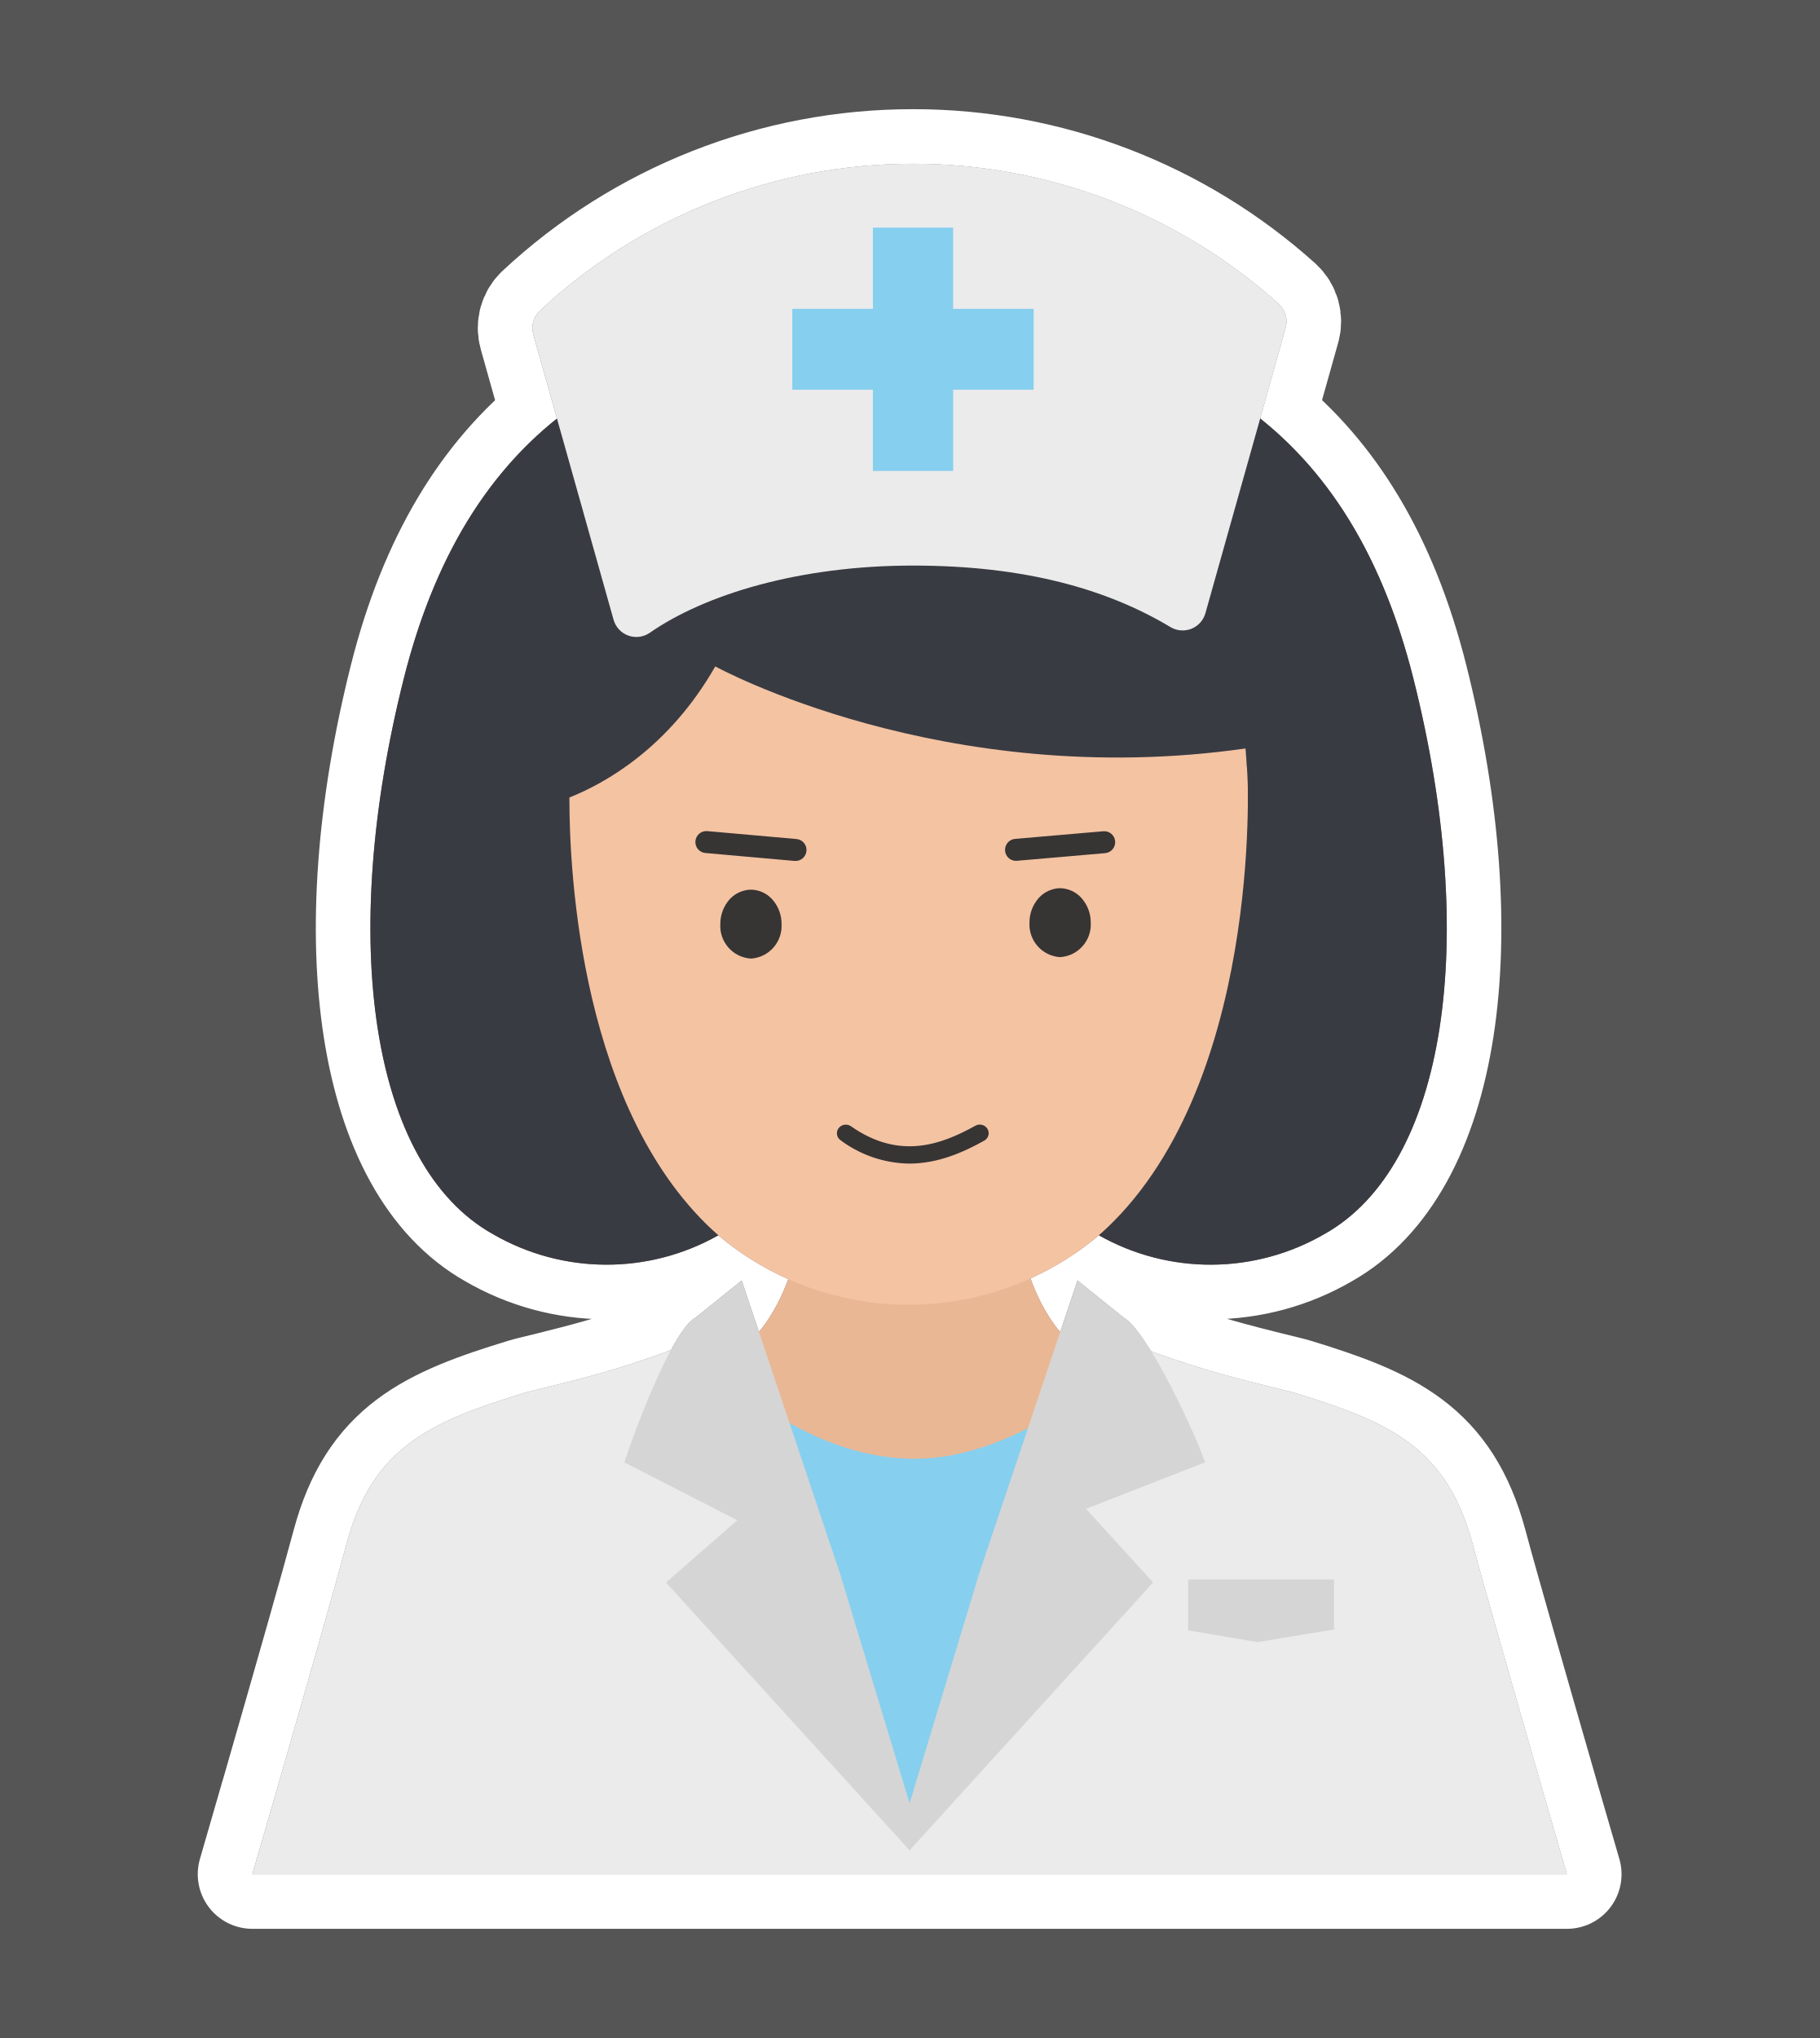
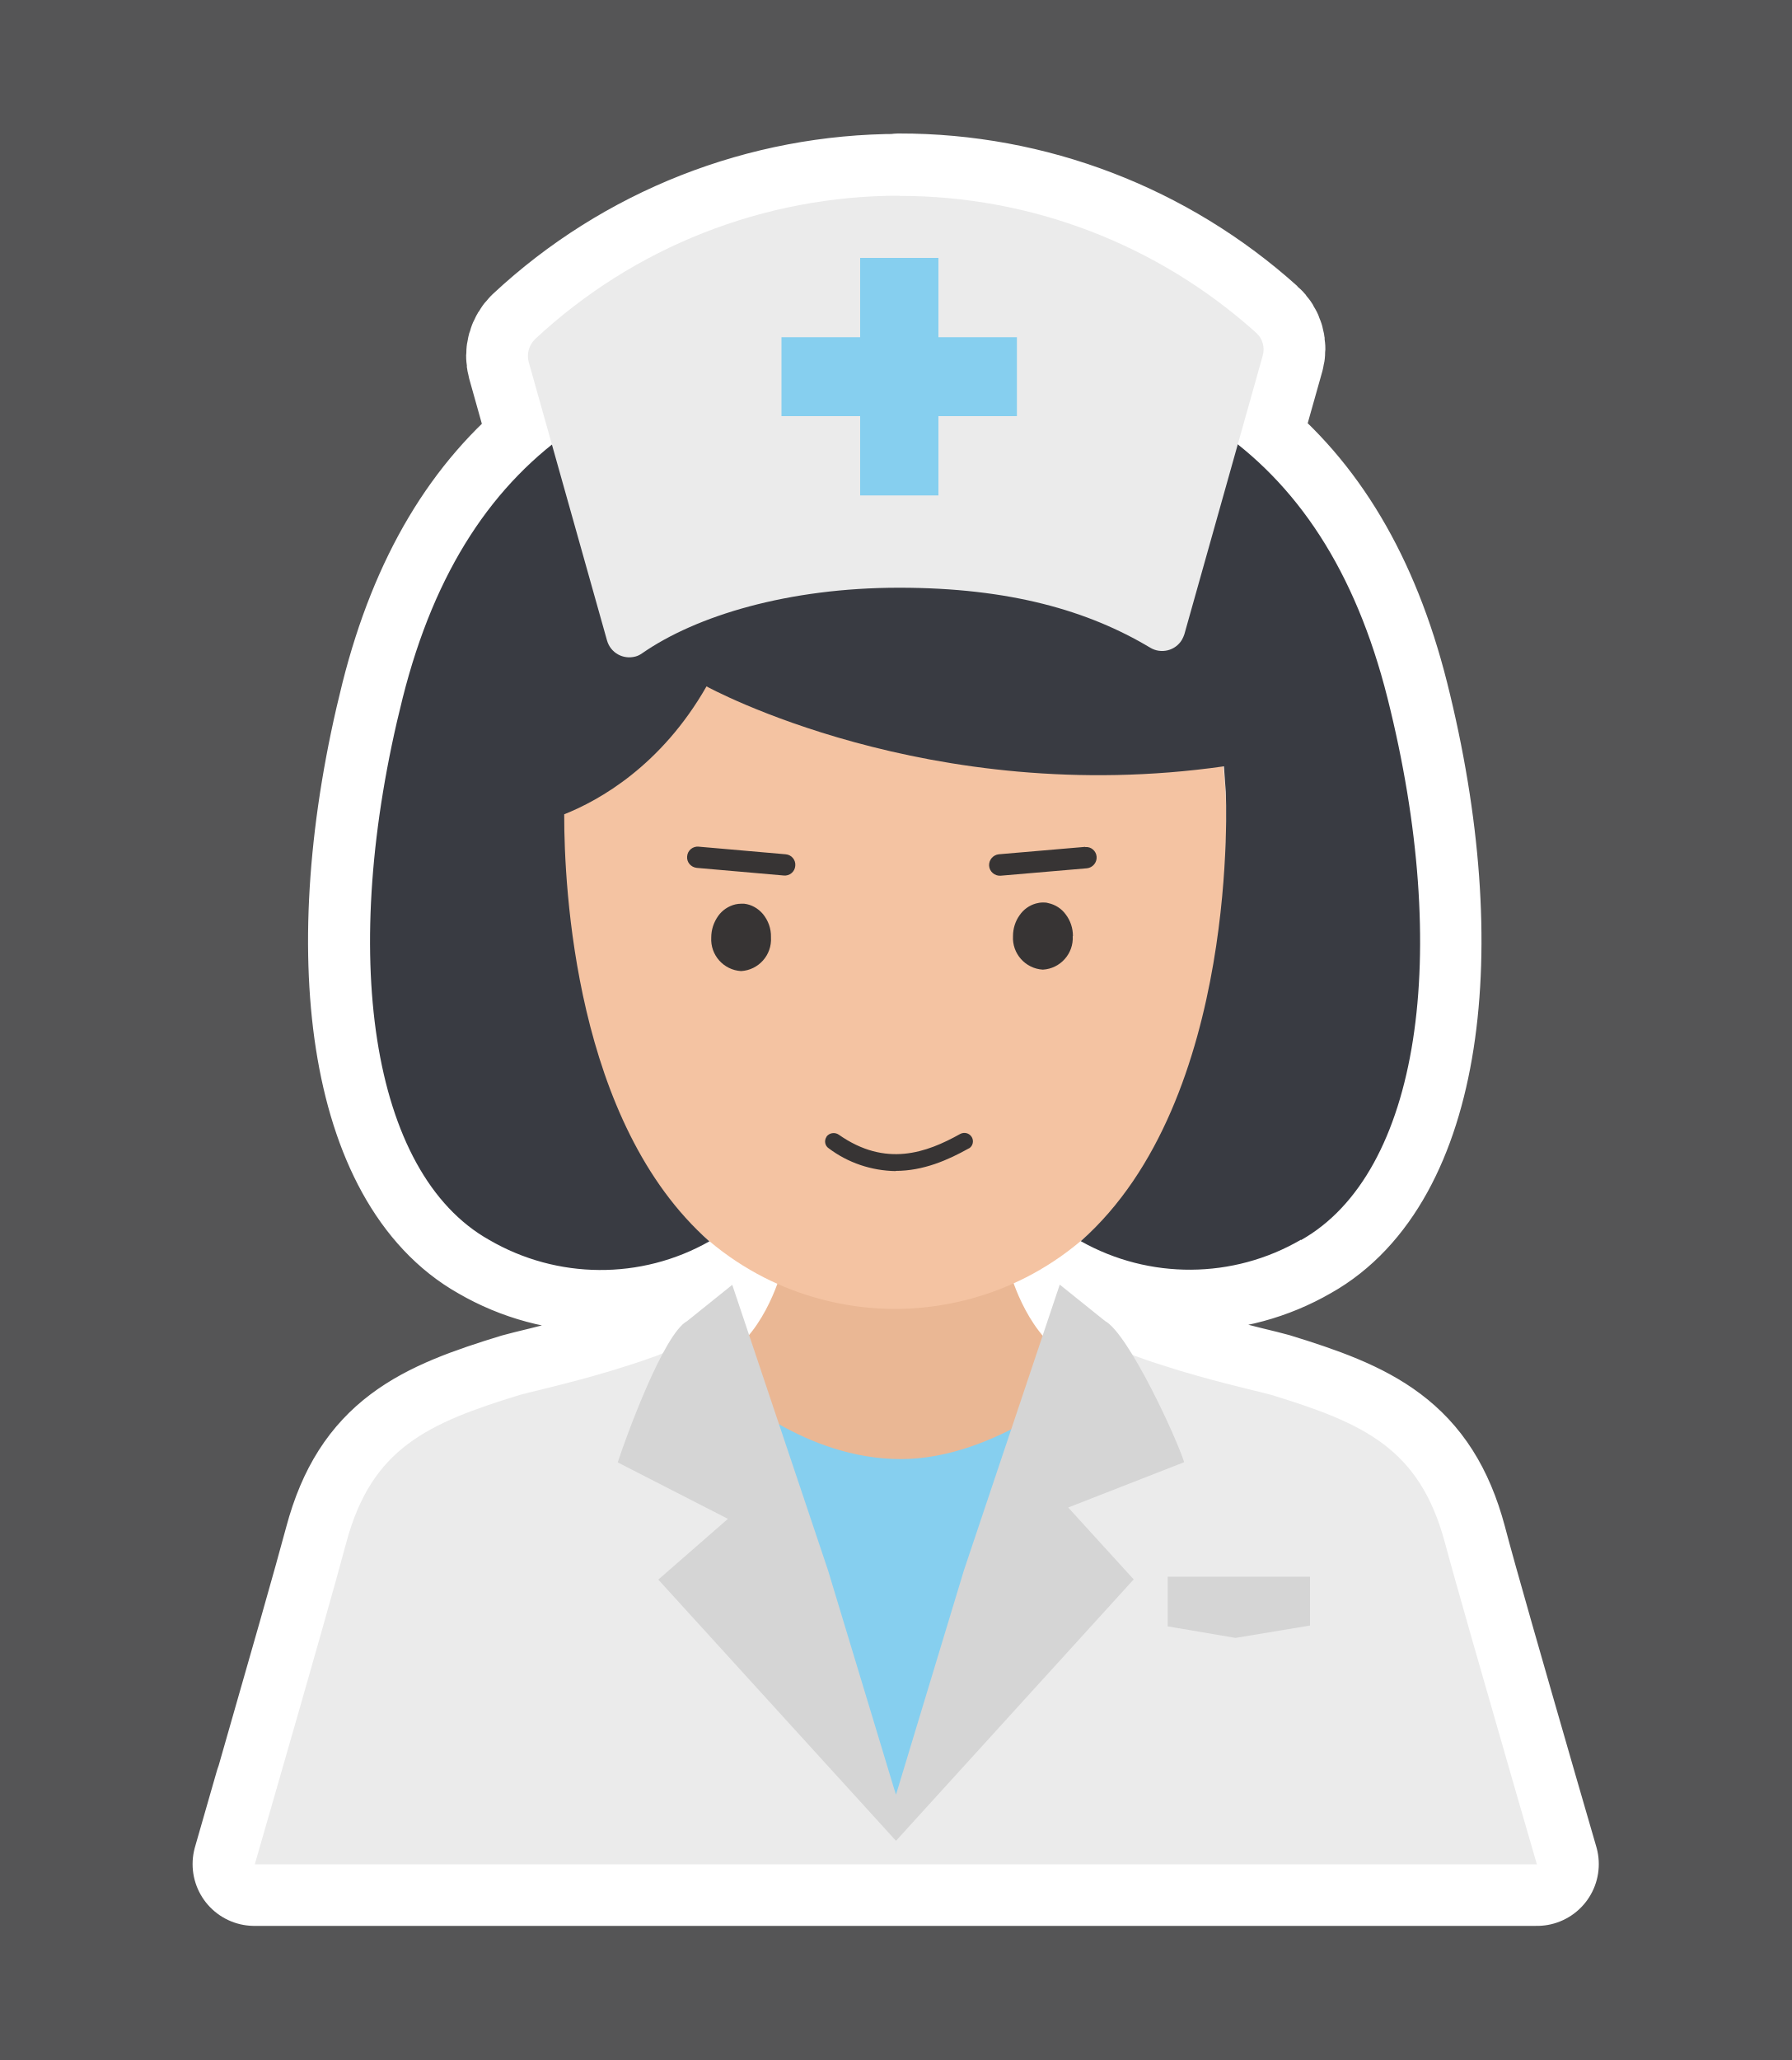
- <svg xmlns="http://www.w3.org/2000/svg" width="100" height="112" viewBox="0 -6 100 112">
-   <g id="Aufstellung">
-     <rect id="Hintergrund" x="-6" y="-6" width="112" height="112" rx="6" ry="6" fill="#555556" />
+ <svg xmlns="http://www.w3.org/2000/svg" width="87" height="100" viewBox="0 0 87 100">
+   <g id="Hintergrund">
+     <rect id="Hintergrund-2" data-name="Hintergrund" width="87" height="100" fill="#555556" />
  </g>
-   <g id="Icon">
-     <path d="M50.184 3a30.039 30.039 0 0 0-20.514 8.078 1.295 1.295 0 0 0-.358 1.3l1.303 4.628c-3.948 3.152-6.783 7.79-8.416 14.267-3.633 14.425-1.822 26.778 4.875 30.541a12.477 12.477 0 0 0 12.408.075 16.175 16.175 0 0 0 3.844 2.408c-.276.756-.787 1.916-1.611 2.898l-.948-2.824-2.537 2.04c-.398.212-.868.892-1.345 1.773-.14.055-.268.113-.414.168a53.532 53.532 0 0 1-3.496 1.123c-2.064.581-3.842.974-4.14 1.07-5.227 1.595-8.37 3.006-9.798 8.33-.582 2.185-2.165 7.736-3.88 13.684a.924.924 0 0 0-.034.156l-.018.012L13.87 97h72.26l-1.219-4.197-.02-.076c-1.716-5.953-3.361-11.68-3.939-13.852-1.427-5.324-4.57-6.735-9.799-8.33-.297-.096-2.077-.489-4.14-1.07a53.487 53.487 0 0 1-3.495-1.123c-.092-.035-.172-.071-.261-.106-.557-.901-1.091-1.62-1.494-1.836l-2.538-2.039-.95 2.832c-.843-1.001-1.36-2.19-1.632-2.947a16.155 16.155 0 0 0 3.758-2.367 12.477 12.477 0 0 0 12.407-.075c6.697-3.763 8.51-16.116 4.876-30.54-1.633-6.48-4.468-11.12-8.418-14.272l1.4-4.979a1.294 1.294 0 0 0-.372-1.314A30.028 30.028 0 0 0 50.184 3Zm18.28 32.133.103 1.44.004.118a22.256 22.256 0 0 0-.139-1.554l.032-.004z" fill="#916f6f" stroke="#fff" stroke-width="6" stroke-linecap="round" stroke-linejoin="round" paint-order="stroke fill markers" />
-     <path d="M86.13 96.999H13.873l1.234-4.274.017-.012a.924.924 0 0 1 .034-.155c1.716-5.948 3.298-11.499 3.88-13.683 1.427-5.325 4.57-6.735 9.799-8.33.297-.096 2.076-.49 4.14-1.072a53.48 53.48 0 0 0 1.959-.594 39.481 39.481 0 0 0 1.536-.527 25.456 25.456 0 0 0 1.197-.486 12.024 12.024 0 0 0 1.118-.566l11.209 27.116L61.205 67.3a12.024 12.024 0 0 0 1.118.566c.384.167.773.326 1.196.485.498.18 1.005.36 1.536.528a53.43 53.43 0 0 0 1.96.594c2.063.582 3.842.975 4.14 1.071 5.227 1.596 8.37 3.006 9.798 8.33.578 2.173 2.223 7.899 3.94 13.851l.02.076z" fill="#ebebeb" />
-     <path d="m60.039 74.6-10.046 1.201L39.947 74.6s-1.725-4.868.523-6.287c2.252-1.419 3.115-4.805 3.115-4.805l6.408.615 6.408-.615s.862 3.386 3.115 4.805c2.247 1.419.523 6.287.523 6.287z" fill="#eab794" />
-     <path d="M68.606 37.924c0 23.15-11.74 27.78-18.664 27.78-6.924 0-18.664-4.63-18.664-27.78 0-11.649 8.356-18.777 18.664-18.777 10.308 0 18.664 7.128 18.664 18.777z" fill="#f4c3a2" />
-     <path d="M49.983 57.947a6.474 6.474 0 0 1-3.78-1.284.464.464 0 0 1-.11-.661.5.5 0 0 1 .683-.107c2.647 1.855 4.94 1.026 6.836-.03a.498.498 0 0 1 .667.174.466.466 0 0 1-.18.647c-1.164.649-2.556 1.26-4.116 1.26z" fill="#373434" />
-     <path d="M72.81 61.812a12.477 12.477 0 0 1-12.407.076c9.033-7.97 8.166-25.316 8.166-25.316l-.103-1.44c-16.64 2.377-29.15-4.508-29.15-4.508-2.554 4.466-6.033 6.413-8.021 7.204 0 4.127.62 17.38 8.187 24.06a12.477 12.477 0 0 1-12.406-.076c-6.698-3.763-8.51-16.115-4.877-30.539C25.82 16.911 35.33 11.558 49.855 11.516h.175c14.53.041 24.035 5.395 27.656 19.757 3.633 14.424 1.821 26.776-4.876 30.54z" fill="#393b42" fill-rule="evenodd" />
-     <path d="M40.686 70.285s4.168 3.883 9.59 3.883c5.42 0 10.378-4.438 10.378-4.438L49.993 94.414 41.98 82.026z" fill="#86cfef" />
-     <path d="m63.383 80.966-13.386 14.72-13.39-14.72 3.918-3.419-6.208-3.182c.46-1.427 2.59-7.249 3.914-7.957l2.537-2.038 5.399 16.086 3.696 12.202.134.443 3.83-12.645 5.4-16.086 2.537 2.038c1.318.708 4.01 6.53 4.47 7.957l-6.539 2.554z" fill="#d5d5d5" />
-     <path d="M50.185 2.999a30.039 30.039 0 0 0-20.515 8.079 1.295 1.295 0 0 0-.356 1.3l4.411 15.678a1.299 1.299 0 0 0 1.988.721c3.041-2.114 8.231-3.696 14.472-3.696 6.157 0 10.678 1.3 14.15 3.38a1.3 1.3 0 0 0 1.922-.762l4.411-15.676a1.295 1.295 0 0 0-.373-1.315 30.028 30.028 0 0 0-20.11-7.71z" fill="#ebebeb" />
-     <path d="M56.816 10.973v4.444h-4.425v4.464H47.98v-4.464h-4.43v-4.444h4.43V6.51h4.41v4.463z" fill="#86cfef" />
-     <path d="M59.954 44.708A1.797 1.797 0 0 1 58.27 46.6a1.797 1.797 0 0 1-1.683-1.892 2.007 2.007 0 0 1 .367-1.177 1.632 1.632 0 0 1 .922-.661 1.308 1.308 0 0 1 .394-.057 1.238 1.238 0 0 1 .296.033 1.61 1.61 0 0 1 .986.639 2.01 2.01 0 0 1 .402 1.223zm-16.995.08a1.797 1.797 0 0 1-1.683 1.892 1.797 1.797 0 0 1-1.683-1.892 2.035 2.035 0 0 1 .39-1.213 1.629 1.629 0 0 1 .978-.646 1.232 1.232 0 0 1 .315-.036 1.45 1.45 0 0 1 .173.01 1.618 1.618 0 0 1 1.053.585 2.013 2.013 0 0 1 .457 1.3z" fill="#373434" />
-     <path data-name="path120815-2-7-4-1" d="m38.878 39.675 4.9.434a.604.604 0 0 1 .55.654.604.604 0 0 1-.656.55l-4.9-.435a.604.604 0 0 1-.548-.654.603.603 0 0 1 .654-.549zm21.772.007-4.859.42a.604.604 0 0 0-.546.652.6.6 0 0 0 .647.552l4.857-.421a.604.604 0 0 0 .546-.652.598.598 0 0 0-.645-.55z" fill="#373434" fill-rule="evenodd" />
-     <path d="M73.328 80.8v2.75l-4.206.694-3.814-.647v-2.796z" fill="#d5d5d5" />
+   <g id="doctor">
+     <path d="M43.66,9.5c-6.56,0-12.88,2.48-17.68,6.96-.3.29-.42.72-.31,1.12l1.12,3.99c-3.4,2.72-5.84,6.71-7.25,12.29-3.13,12.43-1.57,23.07,4.2,26.32,3.3,1.92,7.37,1.94,10.69.06,1,.84,2.12,1.54,3.31,2.07-.24.65-.68,1.65-1.39,2.5l-.82-2.43-2.19,1.76c-.34.18-.75.77-1.16,1.53-.12.05-.23.1-.36.14-.99.36-2,.68-3.01.97-1.78.5-3.31.84-3.57.92-4.5,1.37-7.21,2.59-8.44,7.18-.5,1.88-1.87,6.67-3.34,11.79-.01.04-.02.09-.03.13h-.02s-1.06,3.69-1.06,3.69h62.27l-1.05-3.62-.02-.07c-1.48-5.13-2.9-10.06-3.39-11.94-1.23-4.59-3.94-5.8-8.44-7.18-.26-.08-1.79-.42-3.57-.92-1.01-.29-2.02-.61-3.01-.97-.08-.03-.15-.06-.22-.09-.48-.78-.94-1.4-1.29-1.58l-2.19-1.76-.82,2.44c-.73-.86-1.17-1.89-1.41-2.54,1.17-.53,2.26-1.21,3.24-2.04,3.32,1.88,7.39,1.85,10.69-.06,5.77-3.24,7.33-13.89,4.2-26.32-1.41-5.58-3.85-9.58-7.25-12.3l1.21-4.29c.12-.41,0-.85-.32-1.13-4.76-4.28-10.93-6.65-17.33-6.64ZM59.41,37.19l.09,1.24v.1c-.02-.45-.06-.89-.12-1.34,0,0,.03,0,.03,0Z" fill="#916f6f" stroke="#fff" stroke-linecap="round" stroke-linejoin="round" stroke-width="6" />
+     <path d="M74.63,90.5H12.37l1.06-3.68h.01c0-.06.02-.1.03-.14,1.48-5.13,2.84-9.91,3.34-11.79,1.23-4.59,3.94-5.8,8.44-7.18.26-.08,1.79-.42,3.57-.92.57-.16,1.13-.33,1.69-.51.44-.14.89-.29,1.32-.45.35-.13.69-.27,1.03-.42.33-.15.65-.31.96-.49l9.66,23.37,9.66-23.37c.31.18.63.34.96.49.33.14.67.28,1.03.42.43.16.87.31,1.32.45.56.18,1.12.35,1.69.51,1.78.5,3.31.84,3.57.92,4.5,1.38,7.21,2.59,8.44,7.18.5,1.87,1.92,6.81,3.4,11.94l.02.07,1.05,3.62Z" fill="#ebebeb" />
+     <path d="M52.15,71.2l-8.66,1.03-8.66-1.03s-1.49-4.19.45-5.42c1.94-1.22,2.68-4.14,2.68-4.14l5.52.53,5.52-.53s.74,2.92,2.68,4.14c1.94,1.22.45,5.42.45,5.42Z" fill="#eab794" />
+     <path d="M59.53,39.6c0,19.95-10.12,23.94-16.08,23.94s-16.08-3.99-16.08-23.94c0-10.04,7.2-16.18,16.08-16.18s16.08,6.14,16.08,16.18Z" fill="#f4c3a2" />
+     <path d="M43.49,56.85c-1.18-.02-2.32-.4-3.26-1.11-.18-.12-.23-.37-.1-.56,0,0,0,0,0-.01.14-.18.4-.22.59-.09,2.28,1.6,4.26.88,5.89-.03.2-.11.45-.05.57.15.11.19.05.44-.14.55,0,0,0,0-.01,0-1,.56-2.2,1.09-3.55,1.09h0Z" fill="#373434" />
+     <path d="M63.16,60.18c-3.3,1.92-7.37,1.94-10.69.07,7.78-6.87,7.04-21.81,7.04-21.81l-.09-1.24c-14.34,2.05-25.12-3.88-25.12-3.88-2.2,3.85-5.2,5.53-6.91,6.21,0,3.56.53,14.98,7.05,20.73-3.32,1.88-7.39,1.85-10.69-.07-5.77-3.24-7.33-13.89-4.2-26.31,3.12-12.38,11.31-16.99,23.83-17.02h.15c12.52.04,20.71,4.65,23.83,17.02,3.13,12.43,1.57,23.07-4.2,26.32h0Z" fill="#393b42" fill-rule="evenodd" />
+     <path d="M35.47,67.48s3.59,3.35,8.26,3.35,8.94-3.82,8.94-3.82l-9.19,21.27-6.9-10.67-1.12-10.12Z" fill="#86cfef" />
+     <path d="M55.03,76.68l-11.53,12.68-11.54-12.68,3.38-2.95-5.35-2.74c.4-1.23,2.23-6.25,3.37-6.86l2.19-1.76,4.65,13.86,3.18,10.51.12.38,3.3-10.9,4.65-13.86,2.19,1.76c1.14.61,3.46,5.63,3.85,6.86l-5.63,2.2,3.18,3.49Z" fill="#d5d5d5" />
+     <path d="M43.66,9.5c-6.56,0-12.88,2.48-17.68,6.96-.3.29-.42.72-.31,1.12l3.8,13.51c.17.6.78.94,1.38.78.12-.03.23-.09.33-.16,2.62-1.82,7.09-3.18,12.47-3.18s9.2,1.12,12.19,2.91c.53.32,1.22.15,1.54-.38.05-.09.09-.18.12-.27l3.8-13.51c.12-.41,0-.85-.32-1.13-4.76-4.28-10.93-6.65-17.33-6.64h0Z" fill="#ebebeb" />
+     <path d="M49.37,16.37v3.83h-3.81v3.85h-3.8v-3.85h-3.82v-3.83h3.82v-3.85h3.8v3.85h3.81Z" fill="#86cfef" />
+     <path d="M52.08,45.44c.05.85-.6,1.58-1.45,1.63-.85-.05-1.5-.78-1.45-1.63,0-.36.11-.72.32-1.01.19-.28.47-.48.79-.57.11-.03.22-.05.34-.05.09,0,.17,0,.26.03.34.07.65.27.85.55.23.3.35.67.35,1.05ZM37.43,45.51c.05.85-.6,1.58-1.45,1.63-.85-.05-1.5-.78-1.45-1.63,0-.38.12-.74.34-1.05.2-.28.5-.48.84-.56.09-.02.18-.03.27-.03.05,0,.1,0,.15,0,.36.04.68.23.91.5.26.32.4.71.39,1.12Z" fill="#373434" />
+     <path d="M33.92,41.1l4.22.37c.29.02.5.28.47.56,0,0,0,0,0,0-.02.29-.28.5-.56.47,0,0,0,0,0,0l-4.22-.37c-.29-.03-.5-.28-.47-.56.02-.29.28-.5.56-.47,0,0,0,0,0,0ZM52.68,41.11l-4.19.36c-.28.03-.49.28-.47.56.02.28.27.5.56.48,0,0,0,0,0,0l4.19-.36c.28-.03.49-.28.47-.56-.02-.28-.27-.5-.55-.47,0,0,0,0,0,0h0Z" fill="#373434" fill-rule="evenodd" />
+     <path d="M63.6,76.54v2.37l-3.62.6-3.29-.56v-2.41h6.91Z" fill="#d5d5d5" />
  </g>
</svg>
